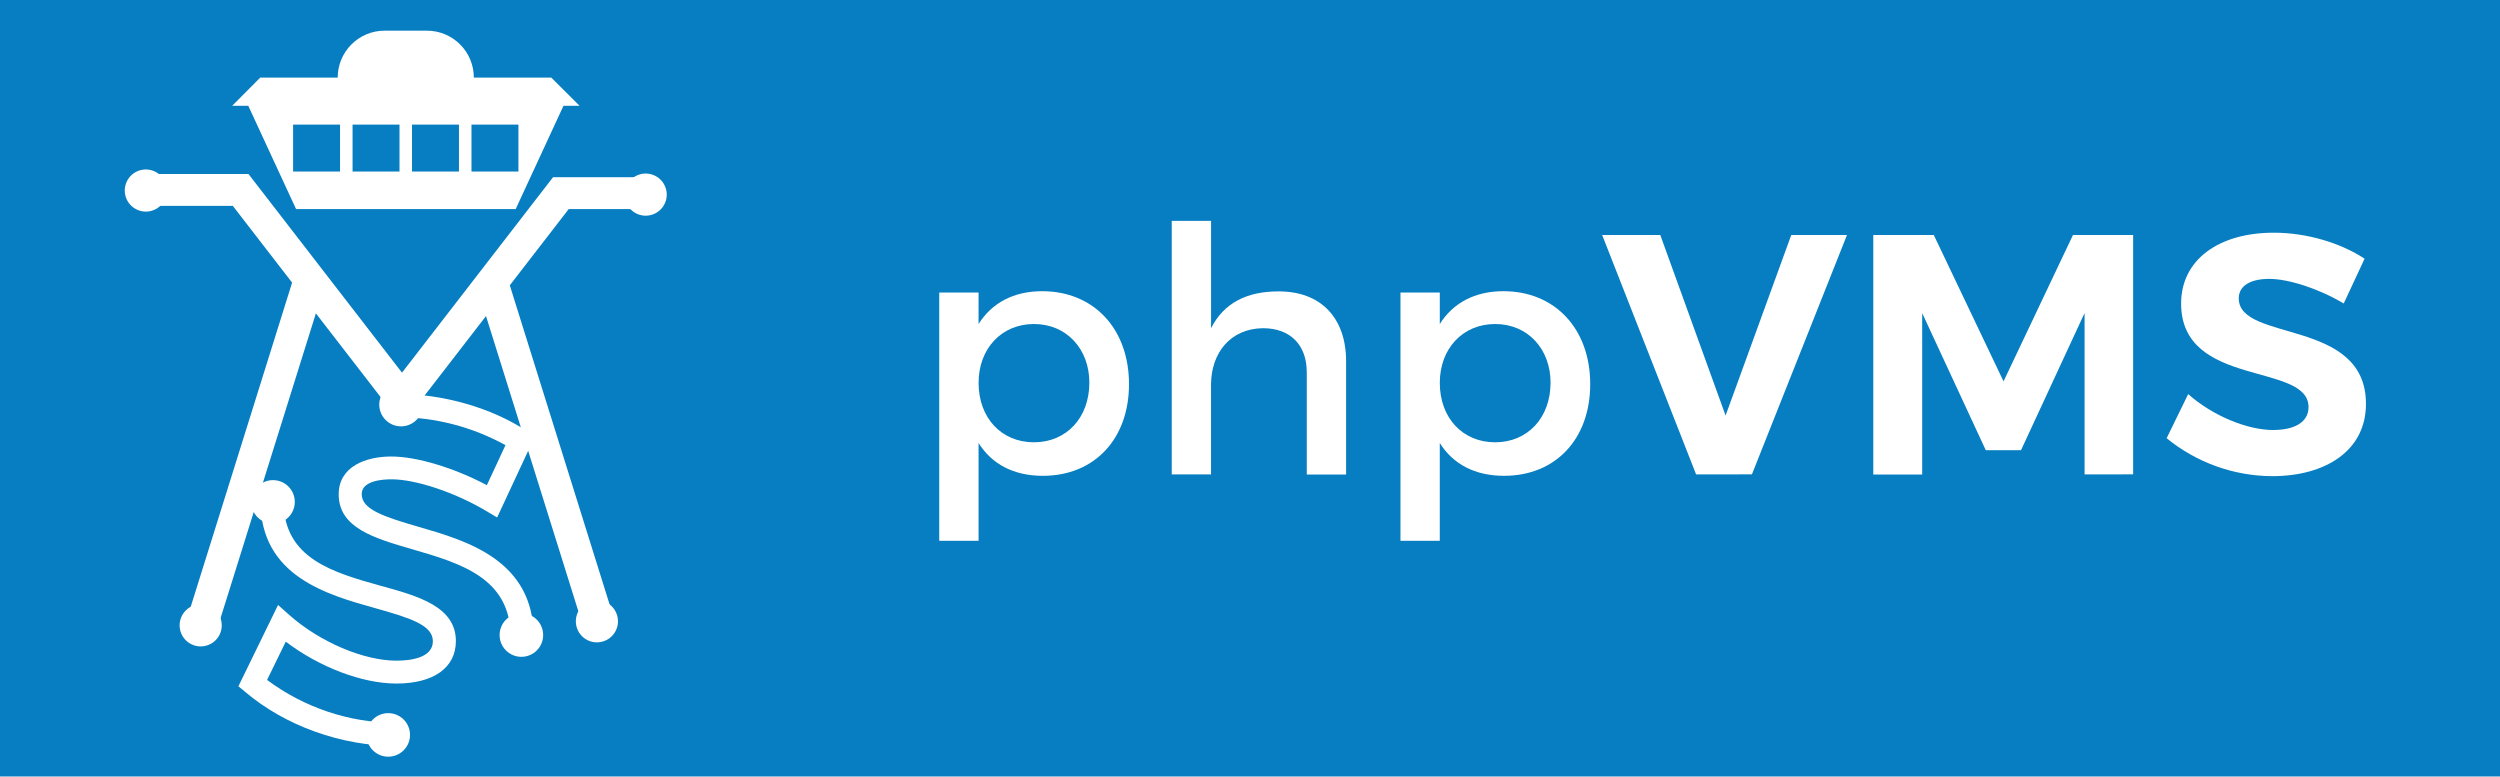
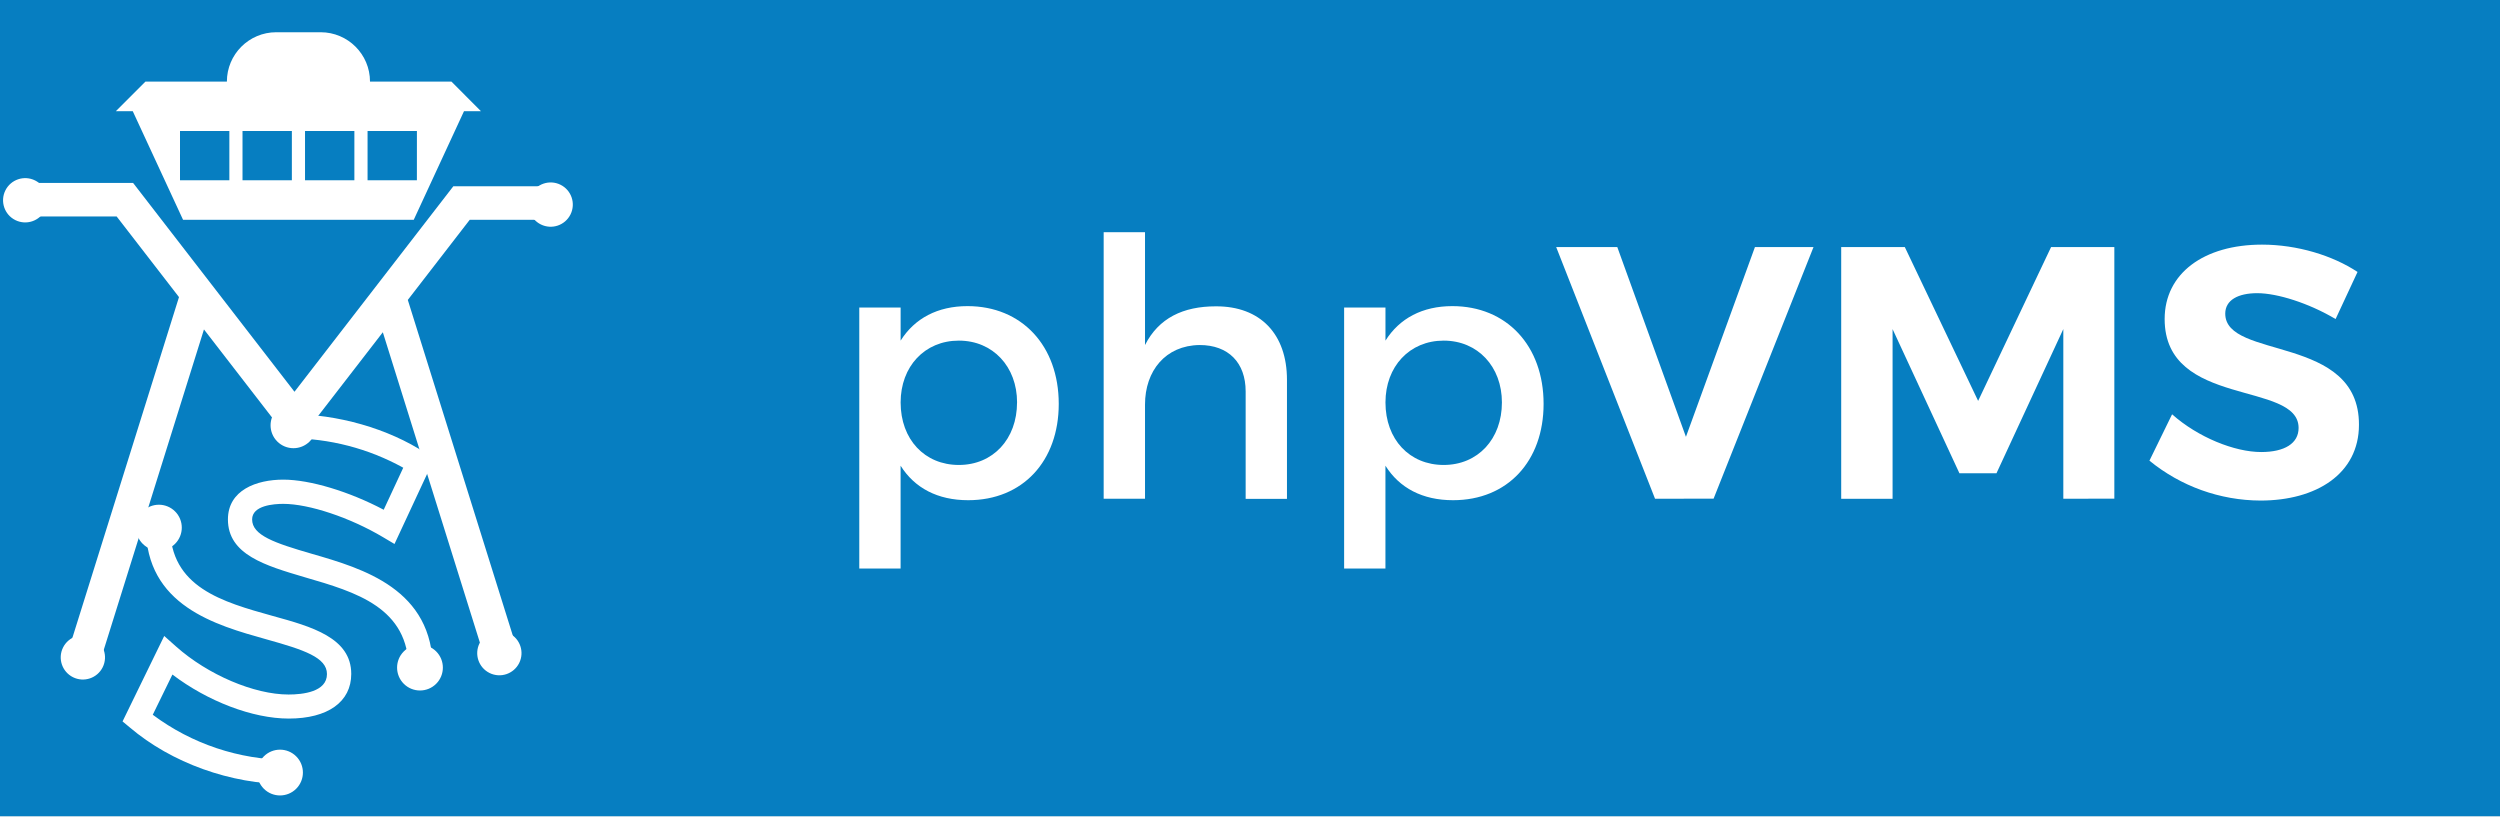
- <svg xmlns="http://www.w3.org/2000/svg" viewBox="0 0 882.9 274.21">
+ <svg xmlns="http://www.w3.org/2000/svg" viewBox="0 0 839.86 274.21">
  <defs>
    <style>.cls-1{fill:#067ec1;}.cls-2{fill:#fff;}</style>
  </defs>
  <g id="Layer_2" data-name="Layer 2">
    <g id="Layer_2-2" data-name="Layer 2">
-       <rect class="cls-1" width="882.9" height="274.21" />
-       <rect class="cls-1" x="146.52" y="43.26" width="15.91" height="15.91" />
-       <rect class="cls-1" x="166.68" y="43.26" width="15.91" height="15.91" />
-       <rect class="cls-1" x="106.21" y="43.26" width="15.91" height="15.91" />
-       <rect class="cls-1" x="126.36" y="43.26" width="15.91" height="15.91" />
-       <path class="cls-1" d="M150.79,135.09a82.42,82.42,0,0,1,32.59,10.77L171.6,108.17Z" />
-       <path class="cls-2" d="M398.72,135.68c0,19.2-12.07,32.36-30.43,32.36-10.26,0-18-4.1-22.7-11.59V191H331.7V103.32h13.89v11.11c4.71-7.49,12.44-11.59,22.46-11.59C386.28,102.84,398.72,116.12,398.72,135.68Zm-14-.48c0-12-8.09-20.77-19.56-20.77s-19.56,8.69-19.56,20.77c0,12.44,8.09,21,19.56,21S384.71,147.51,384.71,135.19Z" />
-       <path class="cls-2" d="M475.39,127.59v40H461.5v-36.1c0-9.66-5.8-15.58-15.46-15.58-11.47.12-18.35,8.69-18.35,20v31.64H413.81V78h13.89v37.91c4.59-9.06,12.8-13,23.79-13C466.45,102.84,475.39,112.25,475.39,127.59Z" />
-       <path class="cls-2" d="M561.6,135.68c0,19.2-12.07,32.36-30.43,32.36-10.26,0-18-4.1-22.7-11.59V191H494.59V103.32h13.89v11.11c4.71-7.49,12.44-11.59,22.46-11.59C549.16,102.84,561.6,116.12,561.6,135.68Zm-14-.48c0-12-8.09-20.77-19.56-20.77s-19.56,8.69-19.56,20.77c0,12.44,8.09,21,19.56,21S547.59,147.51,547.59,135.19Z" />
-       <path class="cls-2" d="M599,167.55,565.82,83h20.53l23.06,63.75L632.6,83h19.68l-33.57,84.52Z" />
-       <path class="cls-2" d="M736.19,167.55v-57L713.74,159H701.3l-22.46-48.42v57H661.57V83h21.37l24.63,51.68L732.09,83h21.25v84.52Z" />
-       <path class="cls-2" d="M835.08,91.36l-7.37,15.82c-8.93-5.31-19.56-8.69-26.32-8.69-6.4,0-10.75,2.29-10.75,6.88,0,15.58,45,6.88,44.92,37.31,0,16.54-14.37,25.48-33.08,25.48a59.35,59.35,0,0,1-37.31-13.4l7.61-15.58c8.69,7.73,21,12.68,29.94,12.68,7.85,0,12.56-2.9,12.56-8.09,0-15.94-45-6.64-45-36.59,0-15.33,13.16-25,32.72-25C814.8,82.19,826.63,85.81,835.08,91.36Z" />
-       <polygon class="cls-2" points="229.41 73.83 229.41 62.58 195.32 62.58 141.97 131.61 87.75 61.45 49.31 61.45 49.31 72.71 82.22 72.71 103.16 99.81 65.69 219.61 76.43 222.97 111.56 110.67 141.97 150.01 171.64 111.62 206.47 222.97 217.21 219.61 180.04 100.76 200.85 73.83 229.41 73.83" />
-       <path class="cls-2" d="M194.7,27.41H167.34a16.58,16.58,0,0,0-16.58-16.58H135.84a16.58,16.58,0,0,0-16.58,16.58H91.9L82,37.36h5.68l16.88,36.48h77.56L199,37.36h5.68ZM120.09,60.57H103.51V44h16.58Zm21,0H124.51V44h16.58Zm21,0H145.51V44h16.58Zm21,0H166.51V44h16.58Z" />
-       <path class="cls-2" d="M139.67,263.44c-19.14,0-39-7.13-53.06-19.08l-2.41-2,14-28.71,4,3.56c10.67,9.48,26.2,16.11,37.77,16.11,4.82,0,12.9-.89,12.9-6.87,0-5.59-7.7-8.14-20.38-11.68C115.43,210,92,203.44,92,177h8.14c0,20.31,17.56,25.2,34.54,29.94C147.65,210.5,161,214.23,161,226.4c0,9.4-7.87,15-21,15-12.14,0-27.28-5.82-39.08-14.79l-6.6,13.51a76.4,76.4,0,0,0,45.35,15.18ZM188.46,225l-8.14,0c.08-20.91-17.69-26.08-34.87-31.07-13.29-3.86-25.84-7.51-25.84-19.34,0-9.86,9.61-13.37,18.59-13.37s22.19,4,33.74,10.12l6.57-14.12a79.1,79.1,0,0,0-38.19-9.9V139.1c16.13,0,33.19,4.89,45.65,13.07l2.94,1.93-13.34,28.65-3.87-2.3c-11.07-6.58-24.85-11.18-33.5-11.18-3.14,0-10.46.51-10.46,5.23,0,5.34,7.55,7.92,20,11.53C165,191,188.57,197.9,188.46,225Z" />
-       <circle class="cls-2" cx="141.63" cy="142.88" r="7.69" transform="translate(-59.55 142) rotate(-45)" />
-       <circle class="cls-2" cx="137.11" cy="259.54" r="7.69" transform="translate(-143.36 172.97) rotate(-45)" />
-       <circle class="cls-2" cx="184.13" cy="224.27" r="7.69" transform="translate(-104.65 195.89) rotate(-45)" />
-       <circle class="cls-2" cx="96.41" cy="177.25" r="7.69" transform="translate(-97.09 120.09) rotate(-45)" />
-       <circle class="cls-2" cx="228.02" cy="68.72" r="7.44" transform="translate(65 242.33) rotate(-63.57)" />
-       <circle class="cls-2" cx="51.5" cy="67.28" r="7.44" transform="translate(-31.67 83.46) rotate(-63.57)" />
-       <circle class="cls-2" cx="70.88" cy="220.84" r="7.44" transform="translate(-158.43 186.02) rotate(-63.57)" />
-       <circle class="cls-2" cx="210.8" cy="219.4" r="7.44" transform="translate(-79.49 310.53) rotate(-63.57)" />
+       <rect class="cls-1" width="839.86" height="274.21" />
+       <rect class="cls-1" x="103.48" y="43.26" width="15.91" height="15.91" />
+       <rect class="cls-1" x="123.64" y="43.26" width="15.91" height="15.91" />
+       <rect class="cls-1" x="63.17" y="43.26" width="15.91" height="15.91" />
+       <rect class="cls-1" x="83.33" y="43.26" width="15.91" height="15.91" />
+       <path class="cls-1" d="M107.76,135.09a82.42,82.42,0,0,1,32.59,10.77l-11.79-37.68Z" />
+       <path class="cls-2" d="M355.68,135.68c0,19.2-12.07,32.36-30.43,32.36-10.26,0-18-4.1-22.7-11.59V191H288.67V103.32h13.89v11.11c4.71-7.49,12.44-11.59,22.46-11.59C343.24,102.84,355.68,116.12,355.68,135.68Zm-14-.48c0-12-8.09-20.77-19.56-20.77s-19.56,8.69-19.56,20.77c0,12.44,8.09,21,19.56,21S341.67,147.51,341.67,135.19Z" />
+       <path class="cls-2" d="M432.35,127.59v40H418.47v-36.1c0-9.66-5.8-15.58-15.46-15.58-11.47.12-18.35,8.69-18.35,20v31.64H370.77V78h13.89v37.91c4.59-9.06,12.8-13,23.79-13C423.42,102.84,432.35,112.25,432.35,127.59Z" />
+       <path class="cls-2" d="M518.56,135.68c0,19.2-12.07,32.36-30.43,32.36-10.26,0-18-4.1-22.7-11.59V191H451.55V103.32h13.89v11.11c4.71-7.49,12.44-11.59,22.46-11.59C506.13,102.84,518.56,116.12,518.56,135.68Zm-14-.48c0-12-8.09-20.77-19.56-20.77s-19.56,8.69-19.56,20.77c0,12.44,8.09,21,19.56,21S504.56,147.51,504.56,135.19Z" />
+       <path class="cls-2" d="M556,167.55,522.79,83h20.53l23.06,63.75L589.56,83h19.68l-33.57,84.52Z" />
+       <path class="cls-2" d="M693.16,167.55v-57L670.7,159H658.26L635.8,110.56v57H618.54V83h21.37l24.63,51.68L689.05,83H710.3v84.52Z" />
+       <path class="cls-2" d="M792,91.36l-7.37,15.82c-8.93-5.31-19.56-8.69-26.32-8.69-6.4,0-10.75,2.29-10.75,6.88,0,15.58,45,6.88,44.92,37.31,0,16.54-14.37,25.48-33.08,25.48a59.35,59.35,0,0,1-37.31-13.4l7.61-15.58c8.69,7.73,21,12.68,29.94,12.68,7.85,0,12.56-2.9,12.56-8.09,0-15.94-45-6.64-45-36.59,0-15.33,13.16-25,32.72-25C771.76,82.19,783.6,85.81,792,91.36Z" />
+       <polygon class="cls-2" points="186.37 73.83 186.37 62.58 152.29 62.58 98.93 131.61 44.71 61.45 6.27 61.45 6.27 72.71 39.18 72.71 60.13 99.81 22.65 219.61 33.4 222.97 68.52 110.67 98.93 150.01 128.61 111.62 163.43 222.97 174.18 219.61 137 100.76 157.81 73.83 186.37 73.83" />
+       <path class="cls-2" d="M151.66,27.41H124.3a16.58,16.58,0,0,0-16.58-16.58H92.8A16.58,16.58,0,0,0,76.22,27.41H48.86l-9.95,9.95H44.6L61.49,73.83H139l16.88-36.48h5.68ZM77.05,60.57H60.47V44H77.05Zm21,0H81.47V44H98.05Zm21,0H102.47V44h16.58Zm21,0H123.48V44h16.58Z" />
+       <path class="cls-2" d="M96.64,263.44c-19.14,0-39-7.13-53.06-19.08l-2.41-2,14-28.71,4,3.56c10.67,9.48,26.2,16.11,37.77,16.11,4.82,0,12.9-.89,12.9-6.87,0-5.59-7.7-8.14-20.38-11.68C72.4,210,49,203.44,49,177h8.14c0,20.31,17.56,25.2,34.54,29.94C104.62,210.5,118,214.23,118,226.4c0,9.4-7.87,15-21,15-12.14,0-27.28-5.82-39.08-14.79l-6.6,13.51A76.4,76.4,0,0,0,96.64,255.3ZM145.42,225l-8.14,0c.08-20.91-17.69-26.08-34.87-31.07C89.13,190,76.57,186.34,76.57,174.5c0-9.86,9.61-13.37,18.59-13.37s22.19,4,33.74,10.12l6.57-14.12a79.1,79.1,0,0,0-38.19-9.9V139.1c16.13,0,33.19,4.89,45.65,13.07l2.94,1.93-13.34,28.65-3.87-2.3c-11.07-6.58-24.85-11.18-33.5-11.18-3.14,0-10.46.51-10.46,5.23,0,5.34,7.55,7.92,20,11.53C121.92,191,145.53,197.9,145.42,225Z" />
+       <circle class="cls-2" cx="98.59" cy="142.88" r="7.69" transform="translate(-72.16 111.56) rotate(-45)" />
+       <circle class="cls-2" cx="94.07" cy="259.54" r="7.69" transform="translate(-155.97 142.53) rotate(-45)" />
+       <circle class="cls-2" cx="141.09" cy="224.27" r="7.69" transform="translate(-117.26 165.46) rotate(-45)" />
+       <circle class="cls-2" cx="53.38" cy="177.25" r="7.69" transform="translate(-109.7 89.66) rotate(-45)" />
+       <circle class="cls-2" cx="184.98" cy="68.72" r="7.44" transform="translate(41.12 203.79) rotate(-63.57)" />
+       <circle class="cls-2" cx="8.47" cy="67.28" r="7.44" transform="translate(-55.55 44.92) rotate(-63.57)" />
+       <circle class="cls-2" cx="27.84" cy="220.84" r="7.44" transform="translate(-182.31 147.48) rotate(-63.57)" />
+       <circle class="cls-2" cx="167.76" cy="219.4" r="7.44" transform="translate(-103.38 271.99) rotate(-63.57)" />
    </g>
  </g>
</svg>
